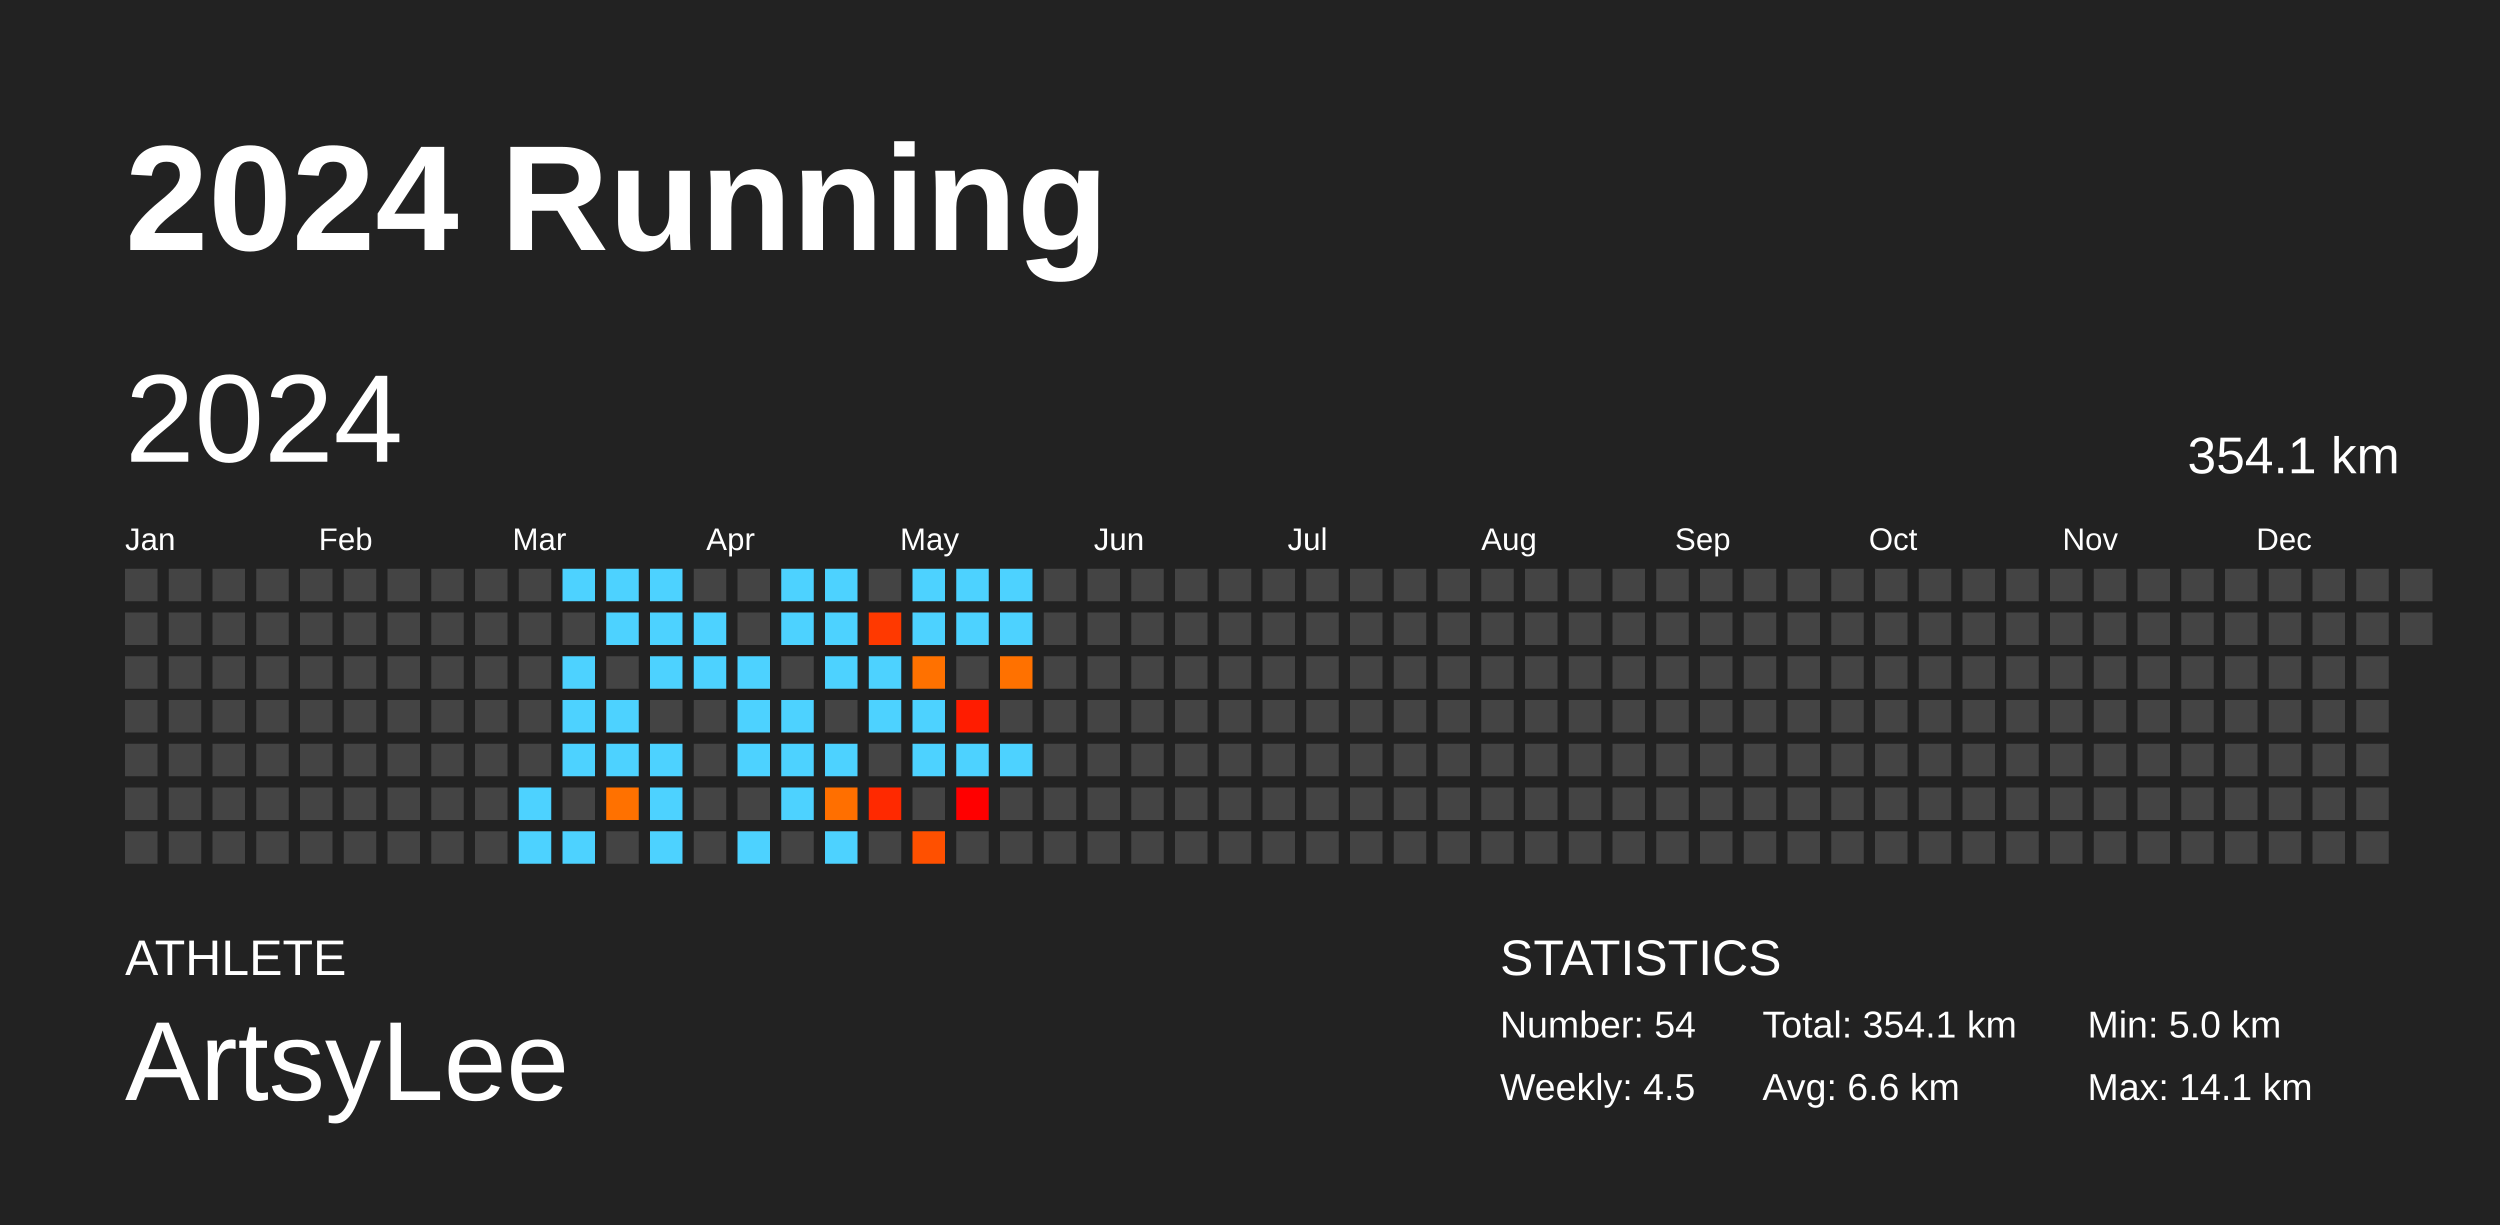
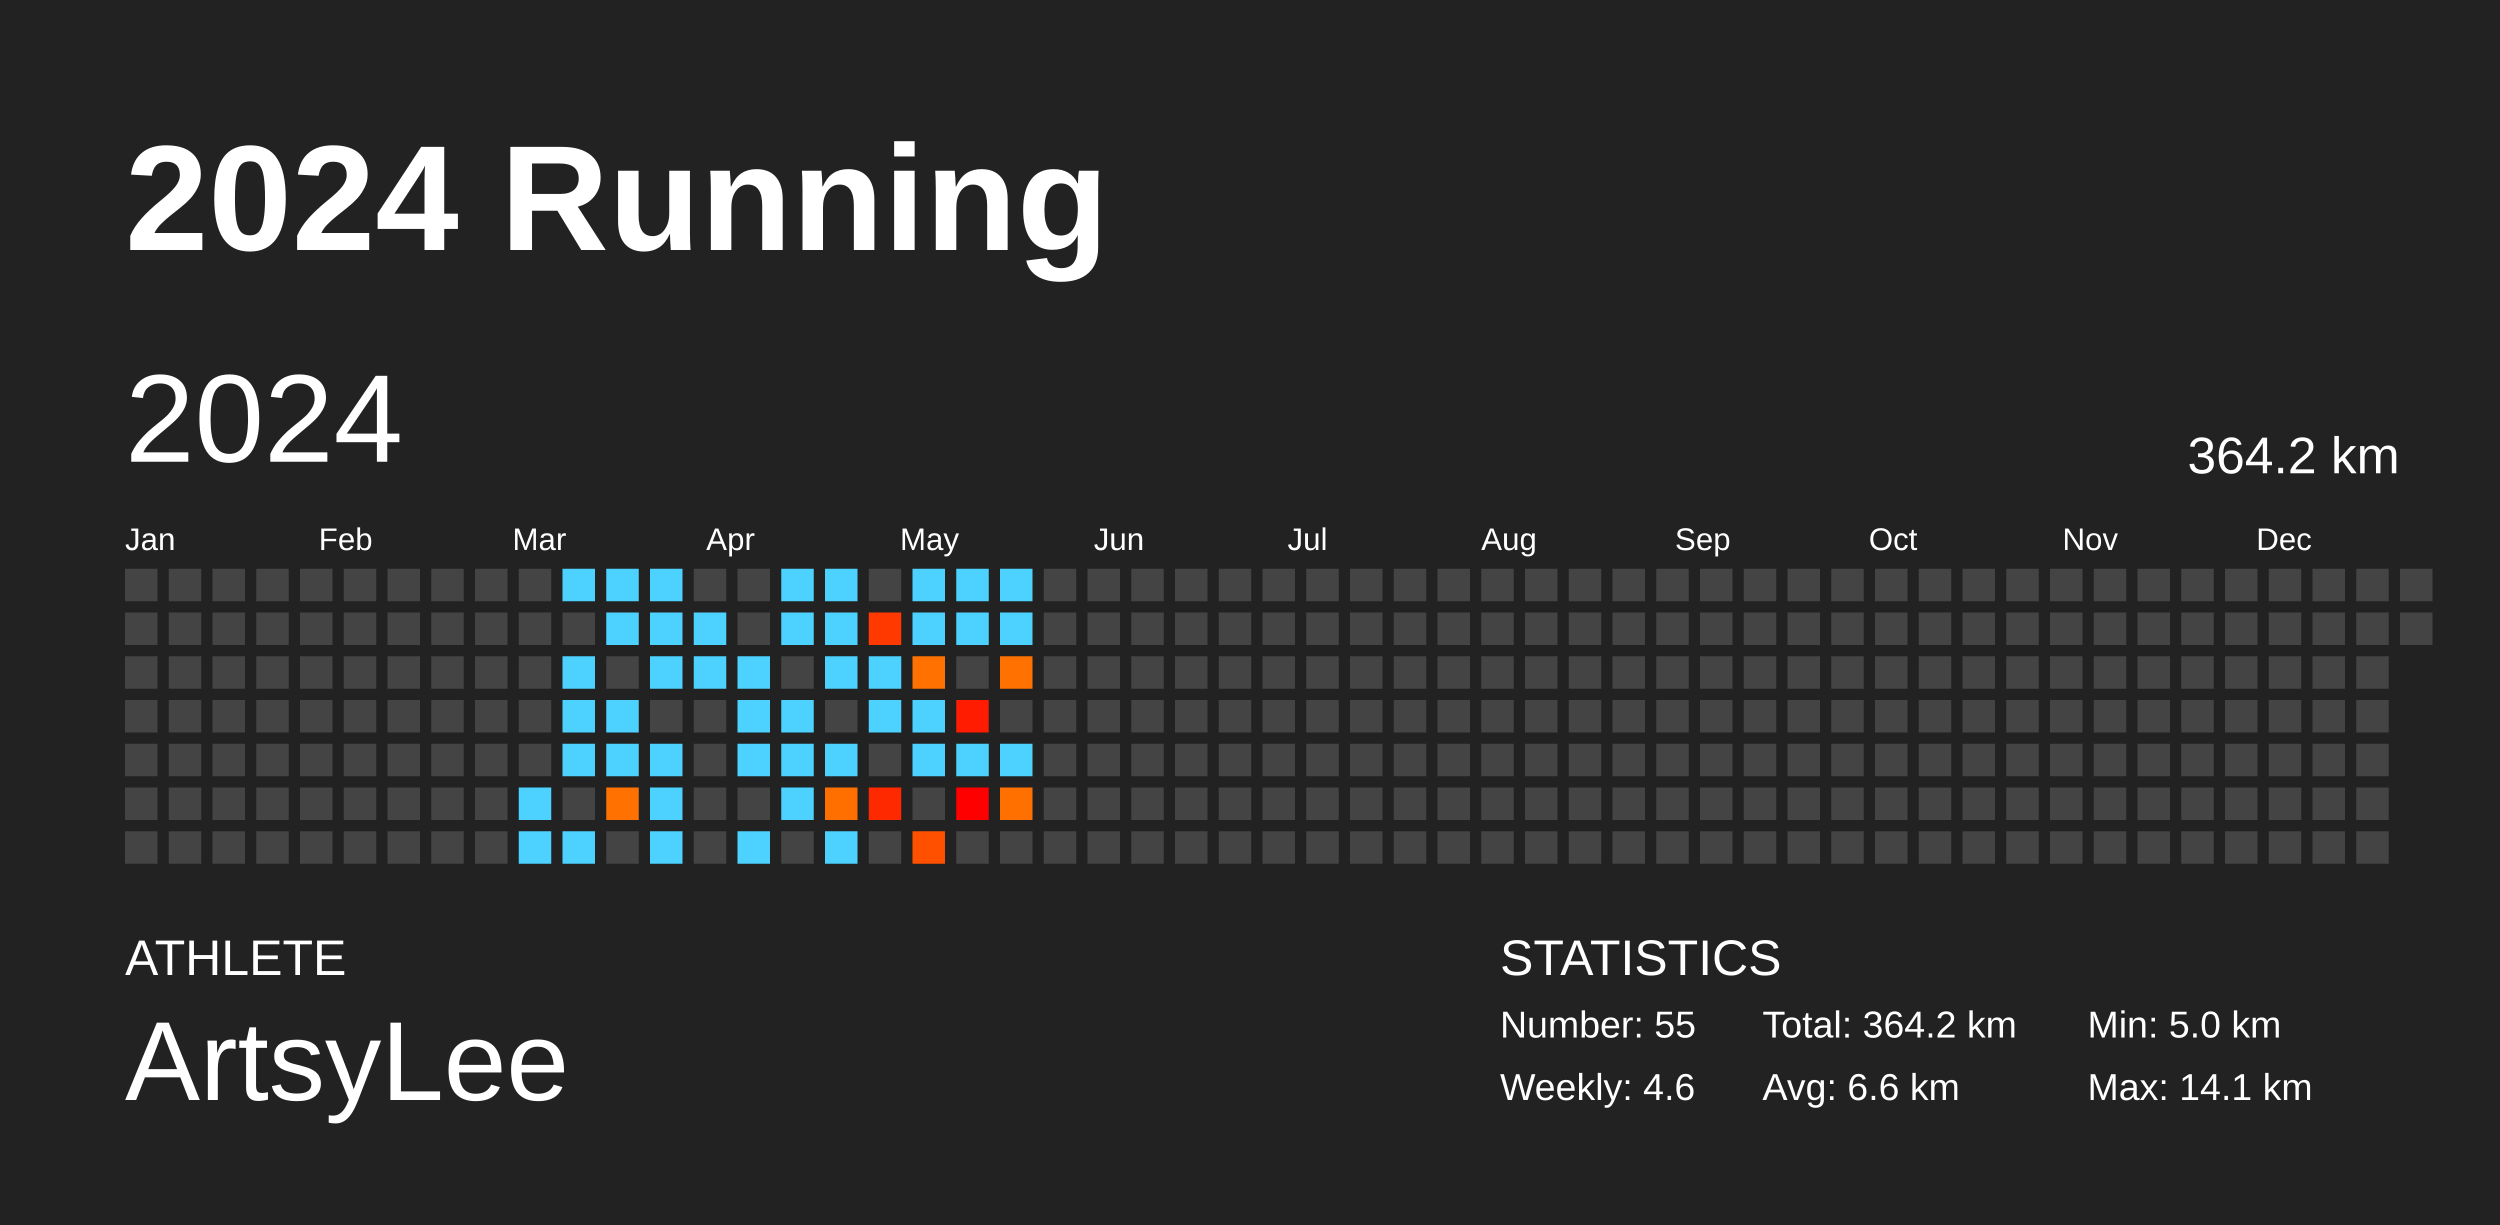
<svg xmlns="http://www.w3.org/2000/svg" baseProfile="full" height="98mm" version="1.1" viewBox="0,0,200,98" width="200mm">
  <defs />
  <rect fill="#222222" height="98" width="200" x="0" y="0" />
  <text fill="#FFFFFF" style="font-size:12px; font-family:Arial; font-weight:bold;" x="10" y="20">2024 Running</text>
  <text fill="#FFFFFF" style="font-size:4px; font-family:Arial" x="10" y="78">ATHLETE</text>
  <text fill="#FFFFFF" style="font-size:9px; font-family:Arial" x="10" y="88">ArtsyLee</text>
  <text fill="#FFFFFF" style="font-size:4px; font-family:Arial" x="120" y="78">STATISTICS</text>
-   <text fill="#FFFFFF" style="font-size:3px; font-family:Arial" x="120" y="83">Number: 54</text>
-   <text fill="#FFFFFF" style="font-size:3px; font-family:Arial" x="120" y="88">Weekly: 4.5</text>
-   <text fill="#FFFFFF" style="font-size:3px; font-family:Arial" x="141" y="83">Total: 354.1 km</text>
+   <text fill="#FFFFFF" style="font-size:3px; font-family:Arial" x="120" y="83">Number: 55</text>
+   <text fill="#FFFFFF" style="font-size:3px; font-family:Arial" x="120" y="88">Weekly: 4.6</text>
+   <text fill="#FFFFFF" style="font-size:3px; font-family:Arial" x="141" y="83">Total: 364.2 km</text>
  <text fill="#FFFFFF" style="font-size:3px; font-family:Arial" x="141" y="88">Avg: 6.6 km</text>
  <text fill="#FFFFFF" style="font-size:3px; font-family:Arial" x="167" y="83">Min: 5.0 km</text>
  <text fill="#FFFFFF" style="font-size:3px; font-family:Arial" x="167" y="88">Max: 14.1 km</text>
  <text dominant-baseline="hanging" fill="#FFFFFF" style="font-size:10.0px; font-family:Arial;" x="10" y="30">2024</text>
-   <text dominant-baseline="hanging" fill="#FFFFFF" style="font-size:4.125px; font-family:Arial;" x="175" y="35">354.1 km</text>
+   <text dominant-baseline="hanging" fill="#FFFFFF" style="font-size:4.125px; font-family:Arial;" x="175" y="35">364.2 km</text>
  <text fill="#FFFFFF" style="font-size:2.5px; font-family:Arial" x="10.0" y="44">Jan</text>
  <text fill="#FFFFFF" style="font-size:2.5px; font-family:Arial" x="25.5" y="44">Feb</text>
  <text fill="#FFFFFF" style="font-size:2.5px; font-family:Arial" x="41.0" y="44">Mar</text>
  <text fill="#FFFFFF" style="font-size:2.5px; font-family:Arial" x="56.5" y="44">Apr</text>
  <text fill="#FFFFFF" style="font-size:2.5px; font-family:Arial" x="72.0" y="44">May</text>
  <text fill="#FFFFFF" style="font-size:2.5px; font-family:Arial" x="87.5" y="44">Jun</text>
  <text fill="#FFFFFF" style="font-size:2.5px; font-family:Arial" x="103.0" y="44">Jul</text>
  <text fill="#FFFFFF" style="font-size:2.5px; font-family:Arial" x="118.5" y="44">Aug</text>
  <text fill="#FFFFFF" style="font-size:2.5px; font-family:Arial" x="134.0" y="44">Sep</text>
  <text fill="#FFFFFF" style="font-size:2.5px; font-family:Arial" x="149.5" y="44">Oct</text>
  <text fill="#FFFFFF" style="font-size:2.5px; font-family:Arial" x="165.0" y="44">Nov</text>
  <text fill="#FFFFFF" style="font-size:2.5px; font-family:Arial" x="180.5" y="44">Dec</text>
  <rect fill="#444444" height="2.6" width="2.6" x="10.0" y="45.5" />
  <rect fill="#444444" height="2.6" width="2.6" x="10.0" y="49.0" />
  <rect fill="#444444" height="2.6" width="2.6" x="10.0" y="52.5" />
  <rect fill="#444444" height="2.6" width="2.6" x="10.0" y="56.0" />
  <rect fill="#444444" height="2.6" width="2.6" x="10.0" y="59.5" />
  <rect fill="#444444" height="2.6" width="2.6" x="10.0" y="63.0" />
  <rect fill="#444444" height="2.6" width="2.6" x="10.0" y="66.5" />
  <rect fill="#444444" height="2.6" width="2.6" x="13.5" y="45.5" />
  <rect fill="#444444" height="2.6" width="2.6" x="13.5" y="49.0" />
  <rect fill="#444444" height="2.6" width="2.6" x="13.5" y="52.5" />
  <rect fill="#444444" height="2.6" width="2.6" x="13.5" y="56.0" />
  <rect fill="#444444" height="2.6" width="2.6" x="13.5" y="59.5" />
  <rect fill="#444444" height="2.6" width="2.6" x="13.5" y="63.0" />
  <rect fill="#444444" height="2.6" width="2.6" x="13.5" y="66.5" />
  <rect fill="#444444" height="2.6" width="2.6" x="17.0" y="45.5" />
  <rect fill="#444444" height="2.6" width="2.6" x="17.0" y="49.0" />
  <rect fill="#444444" height="2.6" width="2.6" x="17.0" y="52.5" />
  <rect fill="#444444" height="2.6" width="2.6" x="17.0" y="56.0" />
  <rect fill="#444444" height="2.6" width="2.6" x="17.0" y="59.5" />
  <rect fill="#444444" height="2.6" width="2.6" x="17.0" y="63.0" />
  <rect fill="#444444" height="2.6" width="2.6" x="17.0" y="66.5" />
  <rect fill="#444444" height="2.6" width="2.6" x="20.5" y="45.5" />
  <rect fill="#444444" height="2.6" width="2.6" x="20.5" y="49.0" />
  <rect fill="#444444" height="2.6" width="2.6" x="20.5" y="52.5" />
  <rect fill="#444444" height="2.6" width="2.6" x="20.5" y="56.0" />
  <rect fill="#444444" height="2.6" width="2.6" x="20.5" y="59.5" />
  <rect fill="#444444" height="2.6" width="2.6" x="20.5" y="63.0" />
  <rect fill="#444444" height="2.6" width="2.6" x="20.5" y="66.5" />
  <rect fill="#444444" height="2.6" width="2.6" x="24.0" y="45.5" />
  <rect fill="#444444" height="2.6" width="2.6" x="24.0" y="49.0" />
  <rect fill="#444444" height="2.6" width="2.6" x="24.0" y="52.5" />
  <rect fill="#444444" height="2.6" width="2.6" x="24.0" y="56.0" />
  <rect fill="#444444" height="2.6" width="2.6" x="24.0" y="59.5" />
  <rect fill="#444444" height="2.6" width="2.6" x="24.0" y="63.0" />
  <rect fill="#444444" height="2.6" width="2.6" x="24.0" y="66.5" />
  <rect fill="#444444" height="2.6" width="2.6" x="27.5" y="45.5" />
  <rect fill="#444444" height="2.6" width="2.6" x="27.5" y="49.0" />
  <rect fill="#444444" height="2.6" width="2.6" x="27.5" y="52.5" />
  <rect fill="#444444" height="2.6" width="2.6" x="27.5" y="56.0" />
  <rect fill="#444444" height="2.6" width="2.6" x="27.5" y="59.5" />
  <rect fill="#444444" height="2.6" width="2.6" x="27.5" y="63.0" />
  <rect fill="#444444" height="2.6" width="2.6" x="27.5" y="66.5" />
  <rect fill="#444444" height="2.6" width="2.6" x="31.0" y="45.5" />
  <rect fill="#444444" height="2.6" width="2.6" x="31.0" y="49.0" />
  <rect fill="#444444" height="2.6" width="2.6" x="31.0" y="52.5" />
  <rect fill="#444444" height="2.6" width="2.6" x="31.0" y="56.0" />
  <rect fill="#444444" height="2.6" width="2.6" x="31.0" y="59.5" />
  <rect fill="#444444" height="2.6" width="2.6" x="31.0" y="63.0" />
  <rect fill="#444444" height="2.6" width="2.6" x="31.0" y="66.5" />
  <rect fill="#444444" height="2.6" width="2.6" x="34.5" y="45.5" />
  <rect fill="#444444" height="2.6" width="2.6" x="34.5" y="49.0" />
  <rect fill="#444444" height="2.6" width="2.6" x="34.5" y="52.5" />
  <rect fill="#444444" height="2.6" width="2.6" x="34.5" y="56.0" />
  <rect fill="#444444" height="2.6" width="2.6" x="34.5" y="59.5" />
  <rect fill="#444444" height="2.6" width="2.6" x="34.5" y="63.0" />
  <rect fill="#444444" height="2.6" width="2.6" x="34.5" y="66.5" />
  <rect fill="#444444" height="2.6" width="2.6" x="38.0" y="45.5" />
  <rect fill="#444444" height="2.6" width="2.6" x="38.0" y="49.0" />
  <rect fill="#444444" height="2.6" width="2.6" x="38.0" y="52.5" />
  <rect fill="#444444" height="2.6" width="2.6" x="38.0" y="56.0" />
  <rect fill="#444444" height="2.6" width="2.6" x="38.0" y="59.5" />
  <rect fill="#444444" height="2.6" width="2.6" x="38.0" y="63.0" />
  <rect fill="#444444" height="2.6" width="2.6" x="38.0" y="66.5" />
  <rect fill="#444444" height="2.6" width="2.6" x="41.5" y="45.5" />
  <rect fill="#444444" height="2.6" width="2.6" x="41.5" y="49.0" />
  <rect fill="#444444" height="2.6" width="2.6" x="41.5" y="52.5" />
  <rect fill="#444444" height="2.6" width="2.6" x="41.5" y="56.0" />
  <rect fill="#444444" height="2.6" width="2.6" x="41.5" y="59.5" />
  <rect fill="#4dd2ff" height="2.6" width="2.6" x="41.5" y="63.0" />
  <rect fill="#4dd2ff" height="2.6" width="2.6" x="41.5" y="66.5" />
  <rect fill="#4dd2ff" height="2.6" width="2.6" x="45.0" y="45.5" />
  <rect fill="#444444" height="2.6" width="2.6" x="45.0" y="49.0" />
  <rect fill="#4dd2ff" height="2.6" width="2.6" x="45.0" y="52.5" />
  <rect fill="#4dd2ff" height="2.6" width="2.6" x="45.0" y="56.0" />
  <rect fill="#4dd2ff" height="2.6" width="2.6" x="45.0" y="59.5" />
  <rect fill="#444444" height="2.6" width="2.6" x="45.0" y="63.0" />
  <rect fill="#4dd2ff" height="2.6" width="2.6" x="45.0" y="66.5" />
  <rect fill="#4dd2ff" height="2.6" width="2.6" x="48.5" y="45.5" />
  <rect fill="#4dd2ff" height="2.6" width="2.6" x="48.5" y="49.0" />
  <rect fill="#444444" height="2.6" width="2.6" x="48.5" y="52.5" />
  <rect fill="#4dd2ff" height="2.6" width="2.6" x="48.5" y="56.0" />
  <rect fill="#4dd2ff" height="2.6" width="2.6" x="48.5" y="59.5" />
  <rect fill="#ff7100" height="2.6" width="2.6" x="48.5" y="63.0" />
  <rect fill="#444444" height="2.6" width="2.6" x="48.5" y="66.5" />
  <rect fill="#4dd2ff" height="2.6" width="2.6" x="52.0" y="45.5" />
  <rect fill="#4dd2ff" height="2.6" width="2.6" x="52.0" y="49.0" />
  <rect fill="#4dd2ff" height="2.6" width="2.6" x="52.0" y="52.5" />
  <rect fill="#444444" height="2.6" width="2.6" x="52.0" y="56.0" />
  <rect fill="#4dd2ff" height="2.6" width="2.6" x="52.0" y="59.5" />
  <rect fill="#4dd2ff" height="2.6" width="2.6" x="52.0" y="63.0" />
  <rect fill="#4dd2ff" height="2.6" width="2.6" x="52.0" y="66.5" />
  <rect fill="#444444" height="2.6" width="2.6" x="55.5" y="45.5" />
  <rect fill="#4dd2ff" height="2.6" width="2.6" x="55.5" y="49.0" />
  <rect fill="#4dd2ff" height="2.6" width="2.6" x="55.5" y="52.5" />
  <rect fill="#444444" height="2.6" width="2.6" x="55.5" y="56.0" />
  <rect fill="#444444" height="2.6" width="2.6" x="55.5" y="59.5" />
  <rect fill="#444444" height="2.6" width="2.6" x="55.5" y="63.0" />
  <rect fill="#444444" height="2.6" width="2.6" x="55.5" y="66.5" />
  <rect fill="#444444" height="2.6" width="2.6" x="59.0" y="45.5" />
  <rect fill="#444444" height="2.6" width="2.6" x="59.0" y="49.0" />
  <rect fill="#4dd2ff" height="2.6" width="2.6" x="59.0" y="52.5" />
  <rect fill="#4dd2ff" height="2.6" width="2.6" x="59.0" y="56.0" />
  <rect fill="#4dd2ff" height="2.6" width="2.6" x="59.0" y="59.5" />
  <rect fill="#444444" height="2.6" width="2.6" x="59.0" y="63.0" />
  <rect fill="#4dd2ff" height="2.6" width="2.6" x="59.0" y="66.5" />
  <rect fill="#4dd2ff" height="2.6" width="2.6" x="62.5" y="45.5" />
  <rect fill="#4dd2ff" height="2.6" width="2.6" x="62.5" y="49.0" />
  <rect fill="#444444" height="2.6" width="2.6" x="62.5" y="52.5" />
  <rect fill="#4dd2ff" height="2.6" width="2.6" x="62.5" y="56.0" />
  <rect fill="#4dd2ff" height="2.6" width="2.6" x="62.5" y="59.5" />
  <rect fill="#4dd2ff" height="2.6" width="2.6" x="62.5" y="63.0" />
  <rect fill="#444444" height="2.6" width="2.6" x="62.5" y="66.5" />
  <rect fill="#4dd2ff" height="2.6" width="2.6" x="66.0" y="45.5" />
  <rect fill="#4dd2ff" height="2.6" width="2.6" x="66.0" y="49.0" />
  <rect fill="#4dd2ff" height="2.6" width="2.6" x="66.0" y="52.5" />
  <rect fill="#444444" height="2.6" width="2.6" x="66.0" y="56.0" />
  <rect fill="#4dd2ff" height="2.6" width="2.6" x="66.0" y="59.5" />
  <rect fill="#ff6f00" height="2.6" width="2.6" x="66.0" y="63.0" />
  <rect fill="#4dd2ff" height="2.6" width="2.6" x="66.0" y="66.5" />
  <rect fill="#444444" height="2.6" width="2.6" x="69.5" y="45.5" />
  <rect fill="#ff3900" height="2.6" width="2.6" x="69.5" y="49.0" />
  <rect fill="#4dd2ff" height="2.6" width="2.6" x="69.5" y="52.5" />
  <rect fill="#4dd2ff" height="2.6" width="2.6" x="69.5" y="56.0" />
  <rect fill="#444444" height="2.6" width="2.6" x="69.5" y="59.5" />
  <rect fill="#ff2900" height="2.6" width="2.6" x="69.5" y="63.0" />
  <rect fill="#444444" height="2.6" width="2.6" x="69.5" y="66.5" />
  <rect fill="#4dd2ff" height="2.6" width="2.6" x="73.0" y="45.5" />
  <rect fill="#4dd2ff" height="2.6" width="2.6" x="73.0" y="49.0" />
  <rect fill="#ff7100" height="2.6" width="2.6" x="73.0" y="52.5" />
  <rect fill="#4dd2ff" height="2.6" width="2.6" x="73.0" y="56.0" />
  <rect fill="#4dd2ff" height="2.6" width="2.6" x="73.0" y="59.5" />
  <rect fill="#444444" height="2.6" width="2.6" x="73.0" y="63.0" />
  <rect fill="#ff5000" height="2.6" width="2.6" x="73.0" y="66.5" />
  <rect fill="#4dd2ff" height="2.6" width="2.6" x="76.5" y="45.5" />
  <rect fill="#4dd2ff" height="2.6" width="2.6" x="76.5" y="49.0" />
  <rect fill="#444444" height="2.6" width="2.6" x="76.5" y="52.5" />
  <rect fill="#ff1c00" height="2.6" width="2.6" x="76.5" y="56.0" />
  <rect fill="#4dd2ff" height="2.6" width="2.6" x="76.5" y="59.5" />
  <rect fill="#ff0000" height="2.6" width="2.6" x="76.5" y="63.0" />
  <rect fill="#444444" height="2.6" width="2.6" x="76.5" y="66.5" />
  <rect fill="#4dd2ff" height="2.6" width="2.6" x="80.0" y="45.5" />
  <rect fill="#4dd2ff" height="2.6" width="2.6" x="80.0" y="49.0" />
  <rect fill="#ff7100" height="2.6" width="2.6" x="80.0" y="52.5" />
  <rect fill="#444444" height="2.6" width="2.6" x="80.0" y="56.0" />
  <rect fill="#4dd2ff" height="2.6" width="2.6" x="80.0" y="59.5" />
-   <rect fill="#444444" height="2.6" width="2.6" x="80.0" y="63.0" />
+   <rect fill="#ff7000" height="2.6" width="2.6" x="80.0" y="63.0" />
  <rect fill="#444444" height="2.6" width="2.6" x="80.0" y="66.5" />
  <rect fill="#444444" height="2.6" width="2.6" x="83.5" y="45.5" />
  <rect fill="#444444" height="2.6" width="2.6" x="83.5" y="49.0" />
  <rect fill="#444444" height="2.6" width="2.6" x="83.5" y="52.5" />
  <rect fill="#444444" height="2.6" width="2.6" x="83.5" y="56.0" />
  <rect fill="#444444" height="2.6" width="2.6" x="83.5" y="59.5" />
  <rect fill="#444444" height="2.6" width="2.6" x="83.5" y="63.0" />
  <rect fill="#444444" height="2.6" width="2.6" x="83.5" y="66.5" />
  <rect fill="#444444" height="2.6" width="2.6" x="87.0" y="45.5" />
  <rect fill="#444444" height="2.6" width="2.6" x="87.0" y="49.0" />
  <rect fill="#444444" height="2.6" width="2.6" x="87.0" y="52.5" />
  <rect fill="#444444" height="2.6" width="2.6" x="87.0" y="56.0" />
  <rect fill="#444444" height="2.6" width="2.6" x="87.0" y="59.5" />
  <rect fill="#444444" height="2.6" width="2.6" x="87.0" y="63.0" />
  <rect fill="#444444" height="2.6" width="2.6" x="87.0" y="66.5" />
  <rect fill="#444444" height="2.6" width="2.6" x="90.5" y="45.5" />
  <rect fill="#444444" height="2.6" width="2.6" x="90.5" y="49.0" />
  <rect fill="#444444" height="2.6" width="2.6" x="90.5" y="52.5" />
  <rect fill="#444444" height="2.6" width="2.6" x="90.5" y="56.0" />
  <rect fill="#444444" height="2.6" width="2.6" x="90.5" y="59.5" />
  <rect fill="#444444" height="2.6" width="2.6" x="90.5" y="63.0" />
  <rect fill="#444444" height="2.6" width="2.6" x="90.5" y="66.5" />
  <rect fill="#444444" height="2.6" width="2.6" x="94.0" y="45.5" />
  <rect fill="#444444" height="2.6" width="2.6" x="94.0" y="49.0" />
  <rect fill="#444444" height="2.6" width="2.6" x="94.0" y="52.5" />
  <rect fill="#444444" height="2.6" width="2.6" x="94.0" y="56.0" />
  <rect fill="#444444" height="2.6" width="2.6" x="94.0" y="59.5" />
  <rect fill="#444444" height="2.6" width="2.6" x="94.0" y="63.0" />
  <rect fill="#444444" height="2.6" width="2.6" x="94.0" y="66.5" />
  <rect fill="#444444" height="2.6" width="2.6" x="97.5" y="45.5" />
  <rect fill="#444444" height="2.6" width="2.6" x="97.5" y="49.0" />
  <rect fill="#444444" height="2.6" width="2.6" x="97.5" y="52.5" />
  <rect fill="#444444" height="2.6" width="2.6" x="97.5" y="56.0" />
  <rect fill="#444444" height="2.6" width="2.6" x="97.5" y="59.5" />
  <rect fill="#444444" height="2.6" width="2.6" x="97.5" y="63.0" />
  <rect fill="#444444" height="2.6" width="2.6" x="97.5" y="66.5" />
  <rect fill="#444444" height="2.6" width="2.6" x="101.0" y="45.5" />
  <rect fill="#444444" height="2.6" width="2.6" x="101.0" y="49.0" />
  <rect fill="#444444" height="2.6" width="2.6" x="101.0" y="52.5" />
  <rect fill="#444444" height="2.6" width="2.6" x="101.0" y="56.0" />
  <rect fill="#444444" height="2.6" width="2.6" x="101.0" y="59.5" />
  <rect fill="#444444" height="2.6" width="2.6" x="101.0" y="63.0" />
  <rect fill="#444444" height="2.6" width="2.6" x="101.0" y="66.5" />
  <rect fill="#444444" height="2.6" width="2.6" x="104.5" y="45.5" />
  <rect fill="#444444" height="2.6" width="2.6" x="104.5" y="49.0" />
  <rect fill="#444444" height="2.6" width="2.6" x="104.5" y="52.5" />
  <rect fill="#444444" height="2.6" width="2.6" x="104.5" y="56.0" />
  <rect fill="#444444" height="2.6" width="2.6" x="104.5" y="59.5" />
  <rect fill="#444444" height="2.6" width="2.6" x="104.5" y="63.0" />
  <rect fill="#444444" height="2.6" width="2.6" x="104.5" y="66.5" />
  <rect fill="#444444" height="2.6" width="2.6" x="108.0" y="45.5" />
  <rect fill="#444444" height="2.6" width="2.6" x="108.0" y="49.0" />
  <rect fill="#444444" height="2.6" width="2.6" x="108.0" y="52.5" />
  <rect fill="#444444" height="2.6" width="2.6" x="108.0" y="56.0" />
  <rect fill="#444444" height="2.6" width="2.6" x="108.0" y="59.5" />
  <rect fill="#444444" height="2.6" width="2.6" x="108.0" y="63.0" />
  <rect fill="#444444" height="2.6" width="2.6" x="108.0" y="66.5" />
  <rect fill="#444444" height="2.6" width="2.6" x="111.5" y="45.5" />
  <rect fill="#444444" height="2.6" width="2.6" x="111.5" y="49.0" />
  <rect fill="#444444" height="2.6" width="2.6" x="111.5" y="52.5" />
  <rect fill="#444444" height="2.6" width="2.6" x="111.5" y="56.0" />
  <rect fill="#444444" height="2.6" width="2.6" x="111.5" y="59.5" />
  <rect fill="#444444" height="2.6" width="2.6" x="111.5" y="63.0" />
  <rect fill="#444444" height="2.6" width="2.6" x="111.5" y="66.5" />
  <rect fill="#444444" height="2.6" width="2.6" x="115.0" y="45.5" />
  <rect fill="#444444" height="2.6" width="2.6" x="115.0" y="49.0" />
  <rect fill="#444444" height="2.6" width="2.6" x="115.0" y="52.5" />
  <rect fill="#444444" height="2.6" width="2.6" x="115.0" y="56.0" />
  <rect fill="#444444" height="2.6" width="2.6" x="115.0" y="59.5" />
  <rect fill="#444444" height="2.6" width="2.6" x="115.0" y="63.0" />
  <rect fill="#444444" height="2.6" width="2.6" x="115.0" y="66.5" />
  <rect fill="#444444" height="2.6" width="2.6" x="118.5" y="45.5" />
  <rect fill="#444444" height="2.6" width="2.6" x="118.5" y="49.0" />
  <rect fill="#444444" height="2.6" width="2.6" x="118.5" y="52.5" />
  <rect fill="#444444" height="2.6" width="2.6" x="118.5" y="56.0" />
  <rect fill="#444444" height="2.6" width="2.6" x="118.5" y="59.5" />
  <rect fill="#444444" height="2.6" width="2.6" x="118.5" y="63.0" />
  <rect fill="#444444" height="2.6" width="2.6" x="118.5" y="66.5" />
  <rect fill="#444444" height="2.6" width="2.6" x="122.0" y="45.5" />
  <rect fill="#444444" height="2.6" width="2.6" x="122.0" y="49.0" />
  <rect fill="#444444" height="2.6" width="2.6" x="122.0" y="52.5" />
  <rect fill="#444444" height="2.6" width="2.6" x="122.0" y="56.0" />
  <rect fill="#444444" height="2.6" width="2.6" x="122.0" y="59.5" />
  <rect fill="#444444" height="2.6" width="2.6" x="122.0" y="63.0" />
  <rect fill="#444444" height="2.6" width="2.6" x="122.0" y="66.5" />
  <rect fill="#444444" height="2.6" width="2.6" x="125.5" y="45.5" />
  <rect fill="#444444" height="2.6" width="2.6" x="125.5" y="49.0" />
  <rect fill="#444444" height="2.6" width="2.6" x="125.5" y="52.5" />
  <rect fill="#444444" height="2.6" width="2.6" x="125.5" y="56.0" />
  <rect fill="#444444" height="2.6" width="2.6" x="125.5" y="59.5" />
  <rect fill="#444444" height="2.6" width="2.6" x="125.5" y="63.0" />
  <rect fill="#444444" height="2.6" width="2.6" x="125.5" y="66.5" />
  <rect fill="#444444" height="2.6" width="2.6" x="129.0" y="45.5" />
  <rect fill="#444444" height="2.6" width="2.6" x="129.0" y="49.0" />
  <rect fill="#444444" height="2.6" width="2.6" x="129.0" y="52.5" />
  <rect fill="#444444" height="2.6" width="2.6" x="129.0" y="56.0" />
  <rect fill="#444444" height="2.6" width="2.6" x="129.0" y="59.5" />
  <rect fill="#444444" height="2.6" width="2.6" x="129.0" y="63.0" />
  <rect fill="#444444" height="2.6" width="2.6" x="129.0" y="66.5" />
  <rect fill="#444444" height="2.6" width="2.6" x="132.5" y="45.5" />
  <rect fill="#444444" height="2.6" width="2.6" x="132.5" y="49.0" />
  <rect fill="#444444" height="2.6" width="2.6" x="132.5" y="52.5" />
  <rect fill="#444444" height="2.6" width="2.6" x="132.5" y="56.0" />
  <rect fill="#444444" height="2.6" width="2.6" x="132.5" y="59.5" />
  <rect fill="#444444" height="2.6" width="2.6" x="132.5" y="63.0" />
  <rect fill="#444444" height="2.6" width="2.6" x="132.5" y="66.5" />
  <rect fill="#444444" height="2.6" width="2.6" x="136.0" y="45.5" />
  <rect fill="#444444" height="2.6" width="2.6" x="136.0" y="49.0" />
  <rect fill="#444444" height="2.6" width="2.6" x="136.0" y="52.5" />
  <rect fill="#444444" height="2.6" width="2.6" x="136.0" y="56.0" />
  <rect fill="#444444" height="2.6" width="2.6" x="136.0" y="59.5" />
  <rect fill="#444444" height="2.6" width="2.6" x="136.0" y="63.0" />
  <rect fill="#444444" height="2.6" width="2.6" x="136.0" y="66.5" />
  <rect fill="#444444" height="2.6" width="2.6" x="139.5" y="45.5" />
  <rect fill="#444444" height="2.6" width="2.6" x="139.5" y="49.0" />
  <rect fill="#444444" height="2.6" width="2.6" x="139.5" y="52.5" />
  <rect fill="#444444" height="2.6" width="2.6" x="139.5" y="56.0" />
  <rect fill="#444444" height="2.6" width="2.6" x="139.5" y="59.5" />
  <rect fill="#444444" height="2.6" width="2.6" x="139.5" y="63.0" />
  <rect fill="#444444" height="2.6" width="2.6" x="139.5" y="66.5" />
  <rect fill="#444444" height="2.6" width="2.6" x="143.0" y="45.5" />
  <rect fill="#444444" height="2.6" width="2.6" x="143.0" y="49.0" />
  <rect fill="#444444" height="2.6" width="2.6" x="143.0" y="52.5" />
  <rect fill="#444444" height="2.6" width="2.6" x="143.0" y="56.0" />
  <rect fill="#444444" height="2.6" width="2.6" x="143.0" y="59.5" />
  <rect fill="#444444" height="2.6" width="2.6" x="143.0" y="63.0" />
  <rect fill="#444444" height="2.6" width="2.6" x="143.0" y="66.5" />
  <rect fill="#444444" height="2.6" width="2.6" x="146.5" y="45.5" />
  <rect fill="#444444" height="2.6" width="2.6" x="146.5" y="49.0" />
  <rect fill="#444444" height="2.6" width="2.6" x="146.5" y="52.5" />
  <rect fill="#444444" height="2.6" width="2.6" x="146.5" y="56.0" />
  <rect fill="#444444" height="2.6" width="2.6" x="146.5" y="59.5" />
  <rect fill="#444444" height="2.6" width="2.6" x="146.5" y="63.0" />
  <rect fill="#444444" height="2.6" width="2.6" x="146.5" y="66.5" />
  <rect fill="#444444" height="2.6" width="2.6" x="150.0" y="45.5" />
  <rect fill="#444444" height="2.6" width="2.6" x="150.0" y="49.0" />
  <rect fill="#444444" height="2.6" width="2.6" x="150.0" y="52.5" />
  <rect fill="#444444" height="2.6" width="2.6" x="150.0" y="56.0" />
  <rect fill="#444444" height="2.6" width="2.6" x="150.0" y="59.5" />
  <rect fill="#444444" height="2.6" width="2.6" x="150.0" y="63.0" />
  <rect fill="#444444" height="2.6" width="2.6" x="150.0" y="66.5" />
  <rect fill="#444444" height="2.6" width="2.6" x="153.5" y="45.5" />
  <rect fill="#444444" height="2.6" width="2.6" x="153.5" y="49.0" />
  <rect fill="#444444" height="2.6" width="2.6" x="153.5" y="52.5" />
  <rect fill="#444444" height="2.6" width="2.6" x="153.5" y="56.0" />
  <rect fill="#444444" height="2.6" width="2.6" x="153.5" y="59.5" />
  <rect fill="#444444" height="2.6" width="2.6" x="153.5" y="63.0" />
  <rect fill="#444444" height="2.6" width="2.6" x="153.5" y="66.5" />
  <rect fill="#444444" height="2.6" width="2.6" x="157.0" y="45.5" />
  <rect fill="#444444" height="2.6" width="2.6" x="157.0" y="49.0" />
  <rect fill="#444444" height="2.6" width="2.6" x="157.0" y="52.5" />
  <rect fill="#444444" height="2.6" width="2.6" x="157.0" y="56.0" />
  <rect fill="#444444" height="2.6" width="2.6" x="157.0" y="59.5" />
  <rect fill="#444444" height="2.6" width="2.6" x="157.0" y="63.0" />
  <rect fill="#444444" height="2.6" width="2.6" x="157.0" y="66.5" />
  <rect fill="#444444" height="2.6" width="2.6" x="160.5" y="45.5" />
  <rect fill="#444444" height="2.6" width="2.6" x="160.5" y="49.0" />
  <rect fill="#444444" height="2.6" width="2.6" x="160.5" y="52.5" />
  <rect fill="#444444" height="2.6" width="2.6" x="160.5" y="56.0" />
  <rect fill="#444444" height="2.6" width="2.6" x="160.5" y="59.5" />
  <rect fill="#444444" height="2.6" width="2.6" x="160.5" y="63.0" />
  <rect fill="#444444" height="2.6" width="2.6" x="160.5" y="66.5" />
  <rect fill="#444444" height="2.6" width="2.6" x="164.0" y="45.5" />
  <rect fill="#444444" height="2.6" width="2.6" x="164.0" y="49.0" />
  <rect fill="#444444" height="2.6" width="2.6" x="164.0" y="52.5" />
  <rect fill="#444444" height="2.6" width="2.6" x="164.0" y="56.0" />
  <rect fill="#444444" height="2.6" width="2.6" x="164.0" y="59.5" />
  <rect fill="#444444" height="2.6" width="2.6" x="164.0" y="63.0" />
  <rect fill="#444444" height="2.6" width="2.6" x="164.0" y="66.5" />
  <rect fill="#444444" height="2.6" width="2.6" x="167.5" y="45.5" />
  <rect fill="#444444" height="2.6" width="2.6" x="167.5" y="49.0" />
  <rect fill="#444444" height="2.6" width="2.6" x="167.5" y="52.5" />
  <rect fill="#444444" height="2.6" width="2.6" x="167.5" y="56.0" />
  <rect fill="#444444" height="2.6" width="2.6" x="167.5" y="59.5" />
  <rect fill="#444444" height="2.6" width="2.6" x="167.5" y="63.0" />
  <rect fill="#444444" height="2.6" width="2.6" x="167.5" y="66.5" />
  <rect fill="#444444" height="2.6" width="2.6" x="171.0" y="45.5" />
  <rect fill="#444444" height="2.6" width="2.6" x="171.0" y="49.0" />
  <rect fill="#444444" height="2.6" width="2.6" x="171.0" y="52.5" />
  <rect fill="#444444" height="2.6" width="2.6" x="171.0" y="56.0" />
  <rect fill="#444444" height="2.6" width="2.6" x="171.0" y="59.5" />
  <rect fill="#444444" height="2.6" width="2.6" x="171.0" y="63.0" />
  <rect fill="#444444" height="2.6" width="2.6" x="171.0" y="66.5" />
  <rect fill="#444444" height="2.6" width="2.6" x="174.5" y="45.5" />
  <rect fill="#444444" height="2.6" width="2.6" x="174.5" y="49.0" />
  <rect fill="#444444" height="2.6" width="2.6" x="174.5" y="52.5" />
  <rect fill="#444444" height="2.6" width="2.6" x="174.5" y="56.0" />
  <rect fill="#444444" height="2.6" width="2.6" x="174.5" y="59.5" />
  <rect fill="#444444" height="2.6" width="2.6" x="174.5" y="63.0" />
  <rect fill="#444444" height="2.6" width="2.6" x="174.5" y="66.5" />
  <rect fill="#444444" height="2.6" width="2.6" x="178.0" y="45.5" />
  <rect fill="#444444" height="2.6" width="2.6" x="178.0" y="49.0" />
  <rect fill="#444444" height="2.6" width="2.6" x="178.0" y="52.5" />
  <rect fill="#444444" height="2.6" width="2.6" x="178.0" y="56.0" />
  <rect fill="#444444" height="2.6" width="2.6" x="178.0" y="59.5" />
  <rect fill="#444444" height="2.6" width="2.6" x="178.0" y="63.0" />
  <rect fill="#444444" height="2.6" width="2.6" x="178.0" y="66.5" />
  <rect fill="#444444" height="2.6" width="2.6" x="181.5" y="45.5" />
  <rect fill="#444444" height="2.6" width="2.6" x="181.5" y="49.0" />
  <rect fill="#444444" height="2.6" width="2.6" x="181.5" y="52.5" />
  <rect fill="#444444" height="2.6" width="2.6" x="181.5" y="56.0" />
  <rect fill="#444444" height="2.6" width="2.6" x="181.5" y="59.5" />
  <rect fill="#444444" height="2.6" width="2.6" x="181.5" y="63.0" />
  <rect fill="#444444" height="2.6" width="2.6" x="181.5" y="66.5" />
  <rect fill="#444444" height="2.6" width="2.6" x="185.0" y="45.5" />
  <rect fill="#444444" height="2.6" width="2.6" x="185.0" y="49.0" />
  <rect fill="#444444" height="2.6" width="2.6" x="185.0" y="52.5" />
  <rect fill="#444444" height="2.6" width="2.6" x="185.0" y="56.0" />
  <rect fill="#444444" height="2.6" width="2.6" x="185.0" y="59.5" />
  <rect fill="#444444" height="2.6" width="2.6" x="185.0" y="63.0" />
  <rect fill="#444444" height="2.6" width="2.6" x="185.0" y="66.5" />
  <rect fill="#444444" height="2.6" width="2.6" x="188.5" y="45.5" />
  <rect fill="#444444" height="2.6" width="2.6" x="188.5" y="49.0" />
  <rect fill="#444444" height="2.6" width="2.6" x="188.5" y="52.5" />
  <rect fill="#444444" height="2.6" width="2.6" x="188.5" y="56.0" />
  <rect fill="#444444" height="2.6" width="2.6" x="188.5" y="59.5" />
  <rect fill="#444444" height="2.6" width="2.6" x="188.5" y="63.0" />
  <rect fill="#444444" height="2.6" width="2.6" x="188.5" y="66.5" />
  <rect fill="#444444" height="2.6" width="2.6" x="192.0" y="45.5" />
  <rect fill="#444444" height="2.6" width="2.6" x="192.0" y="49.0" />
</svg>
